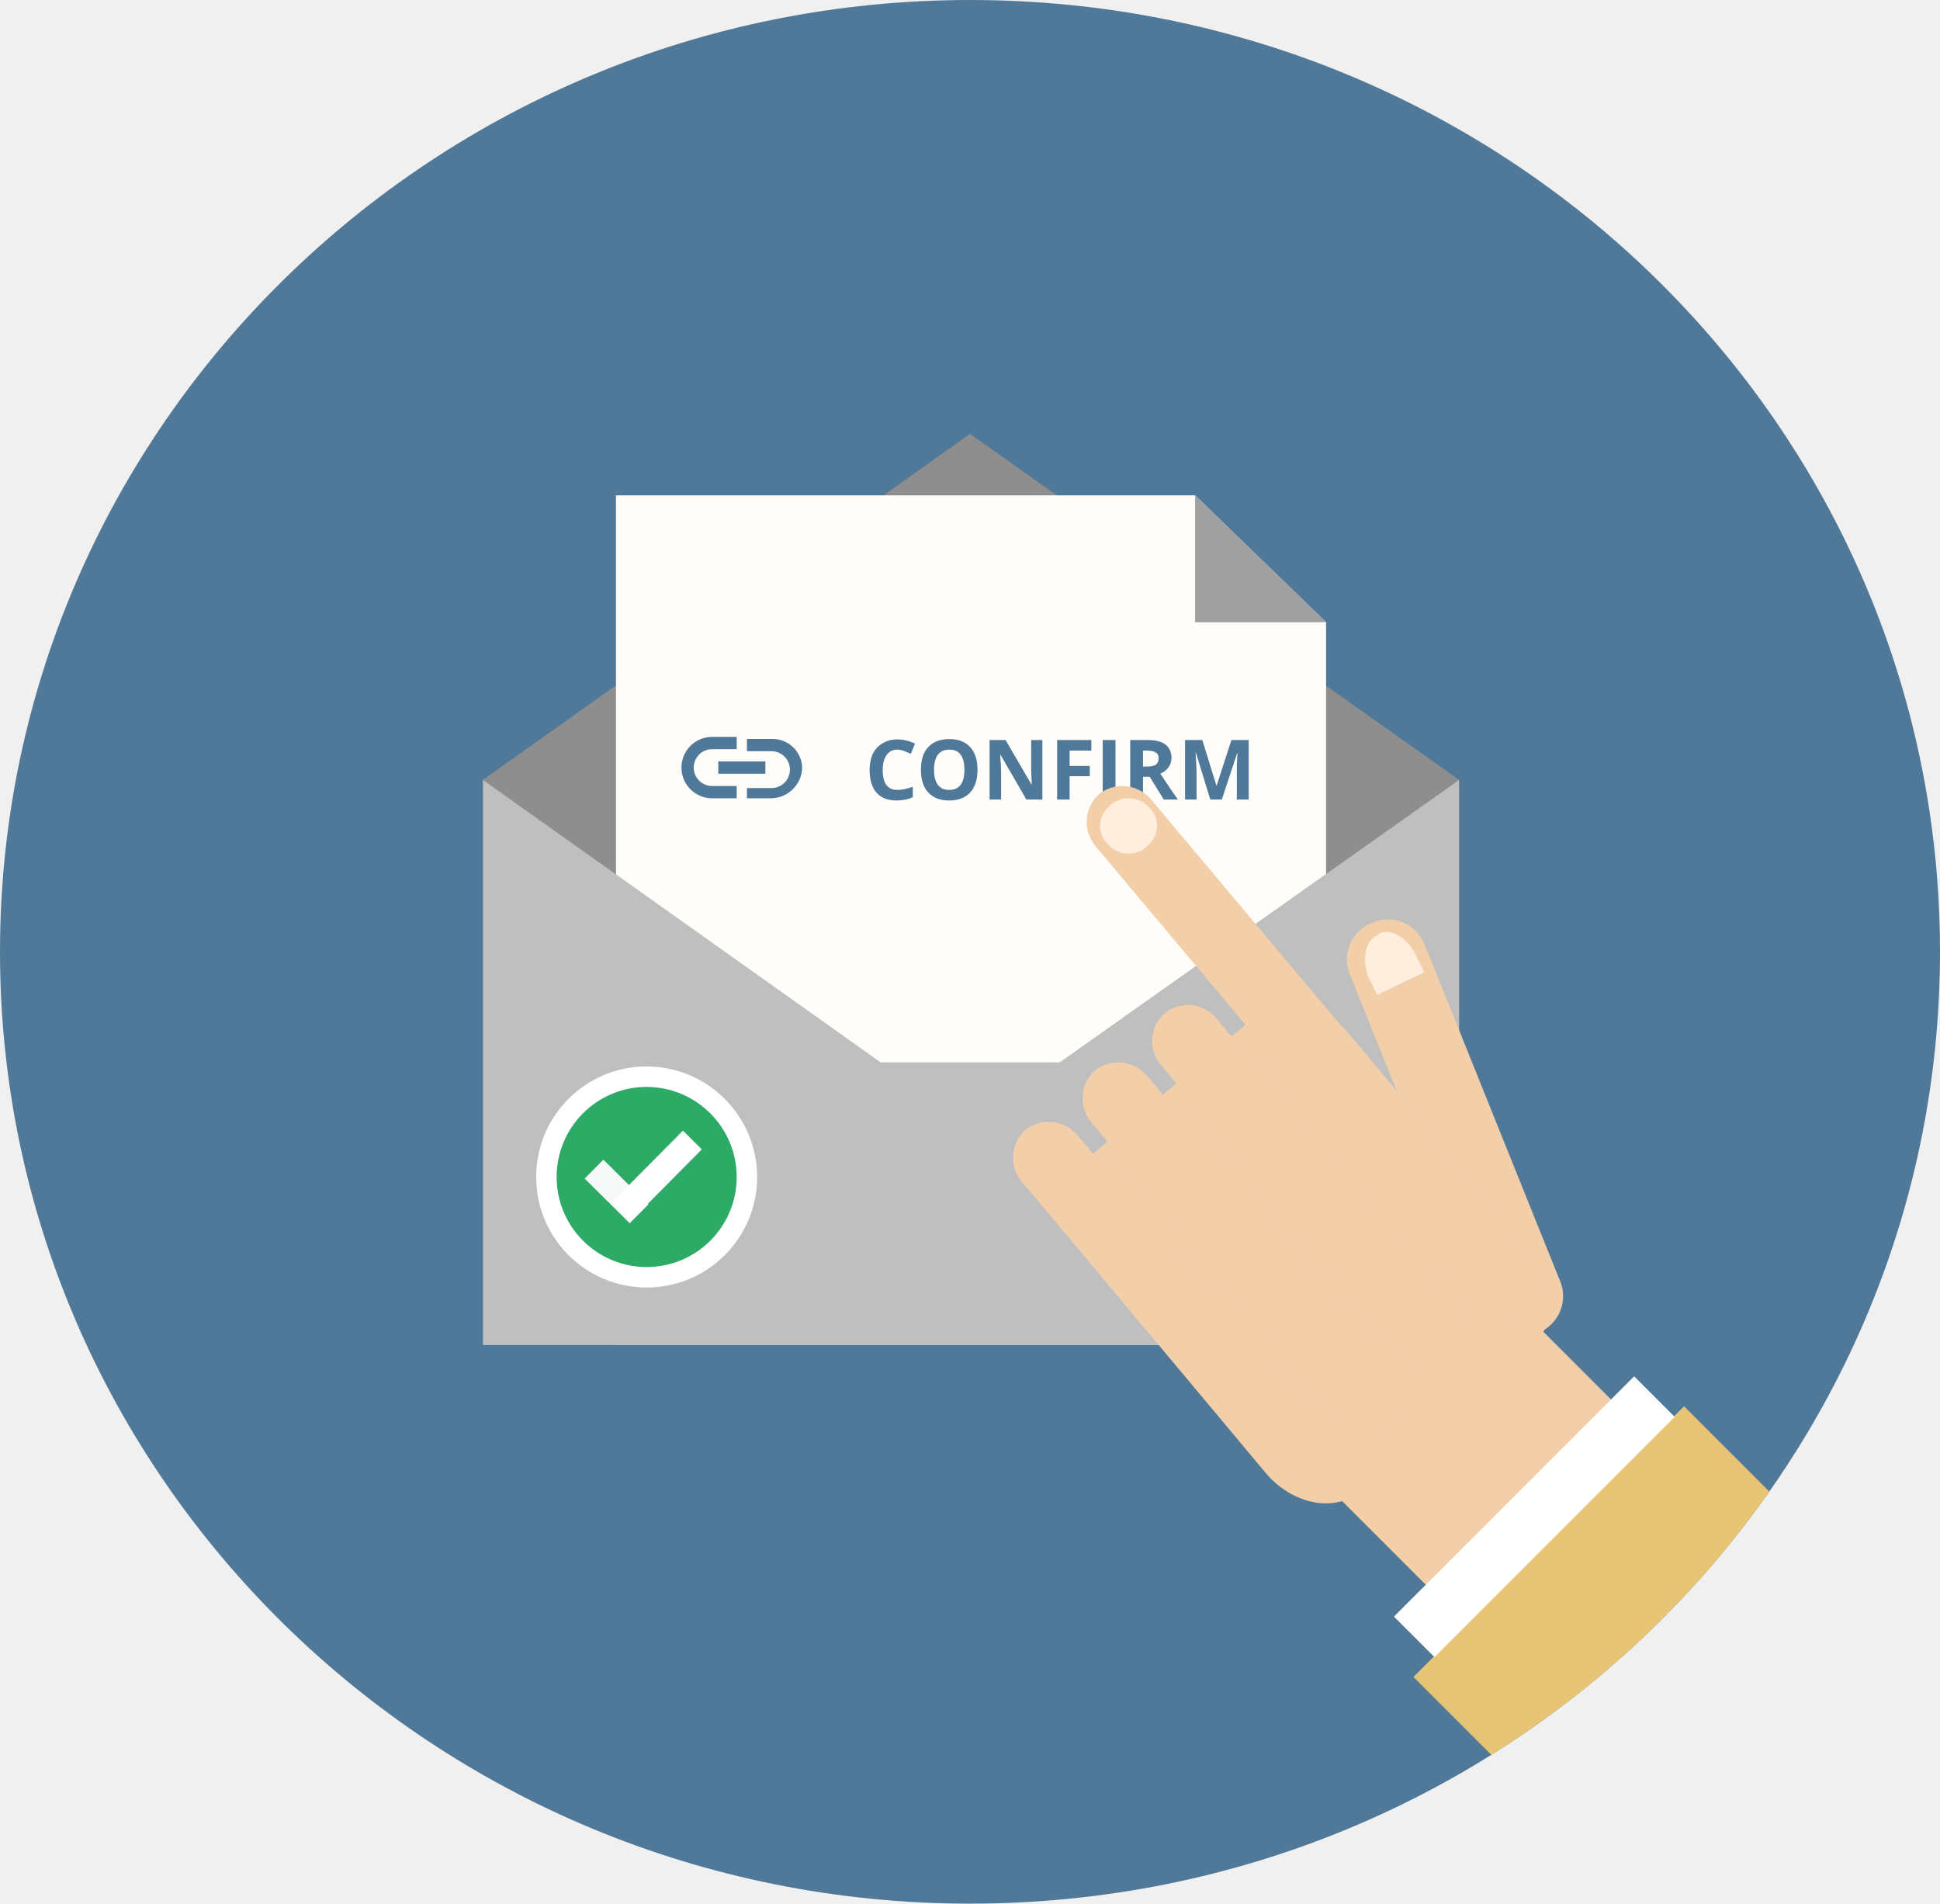
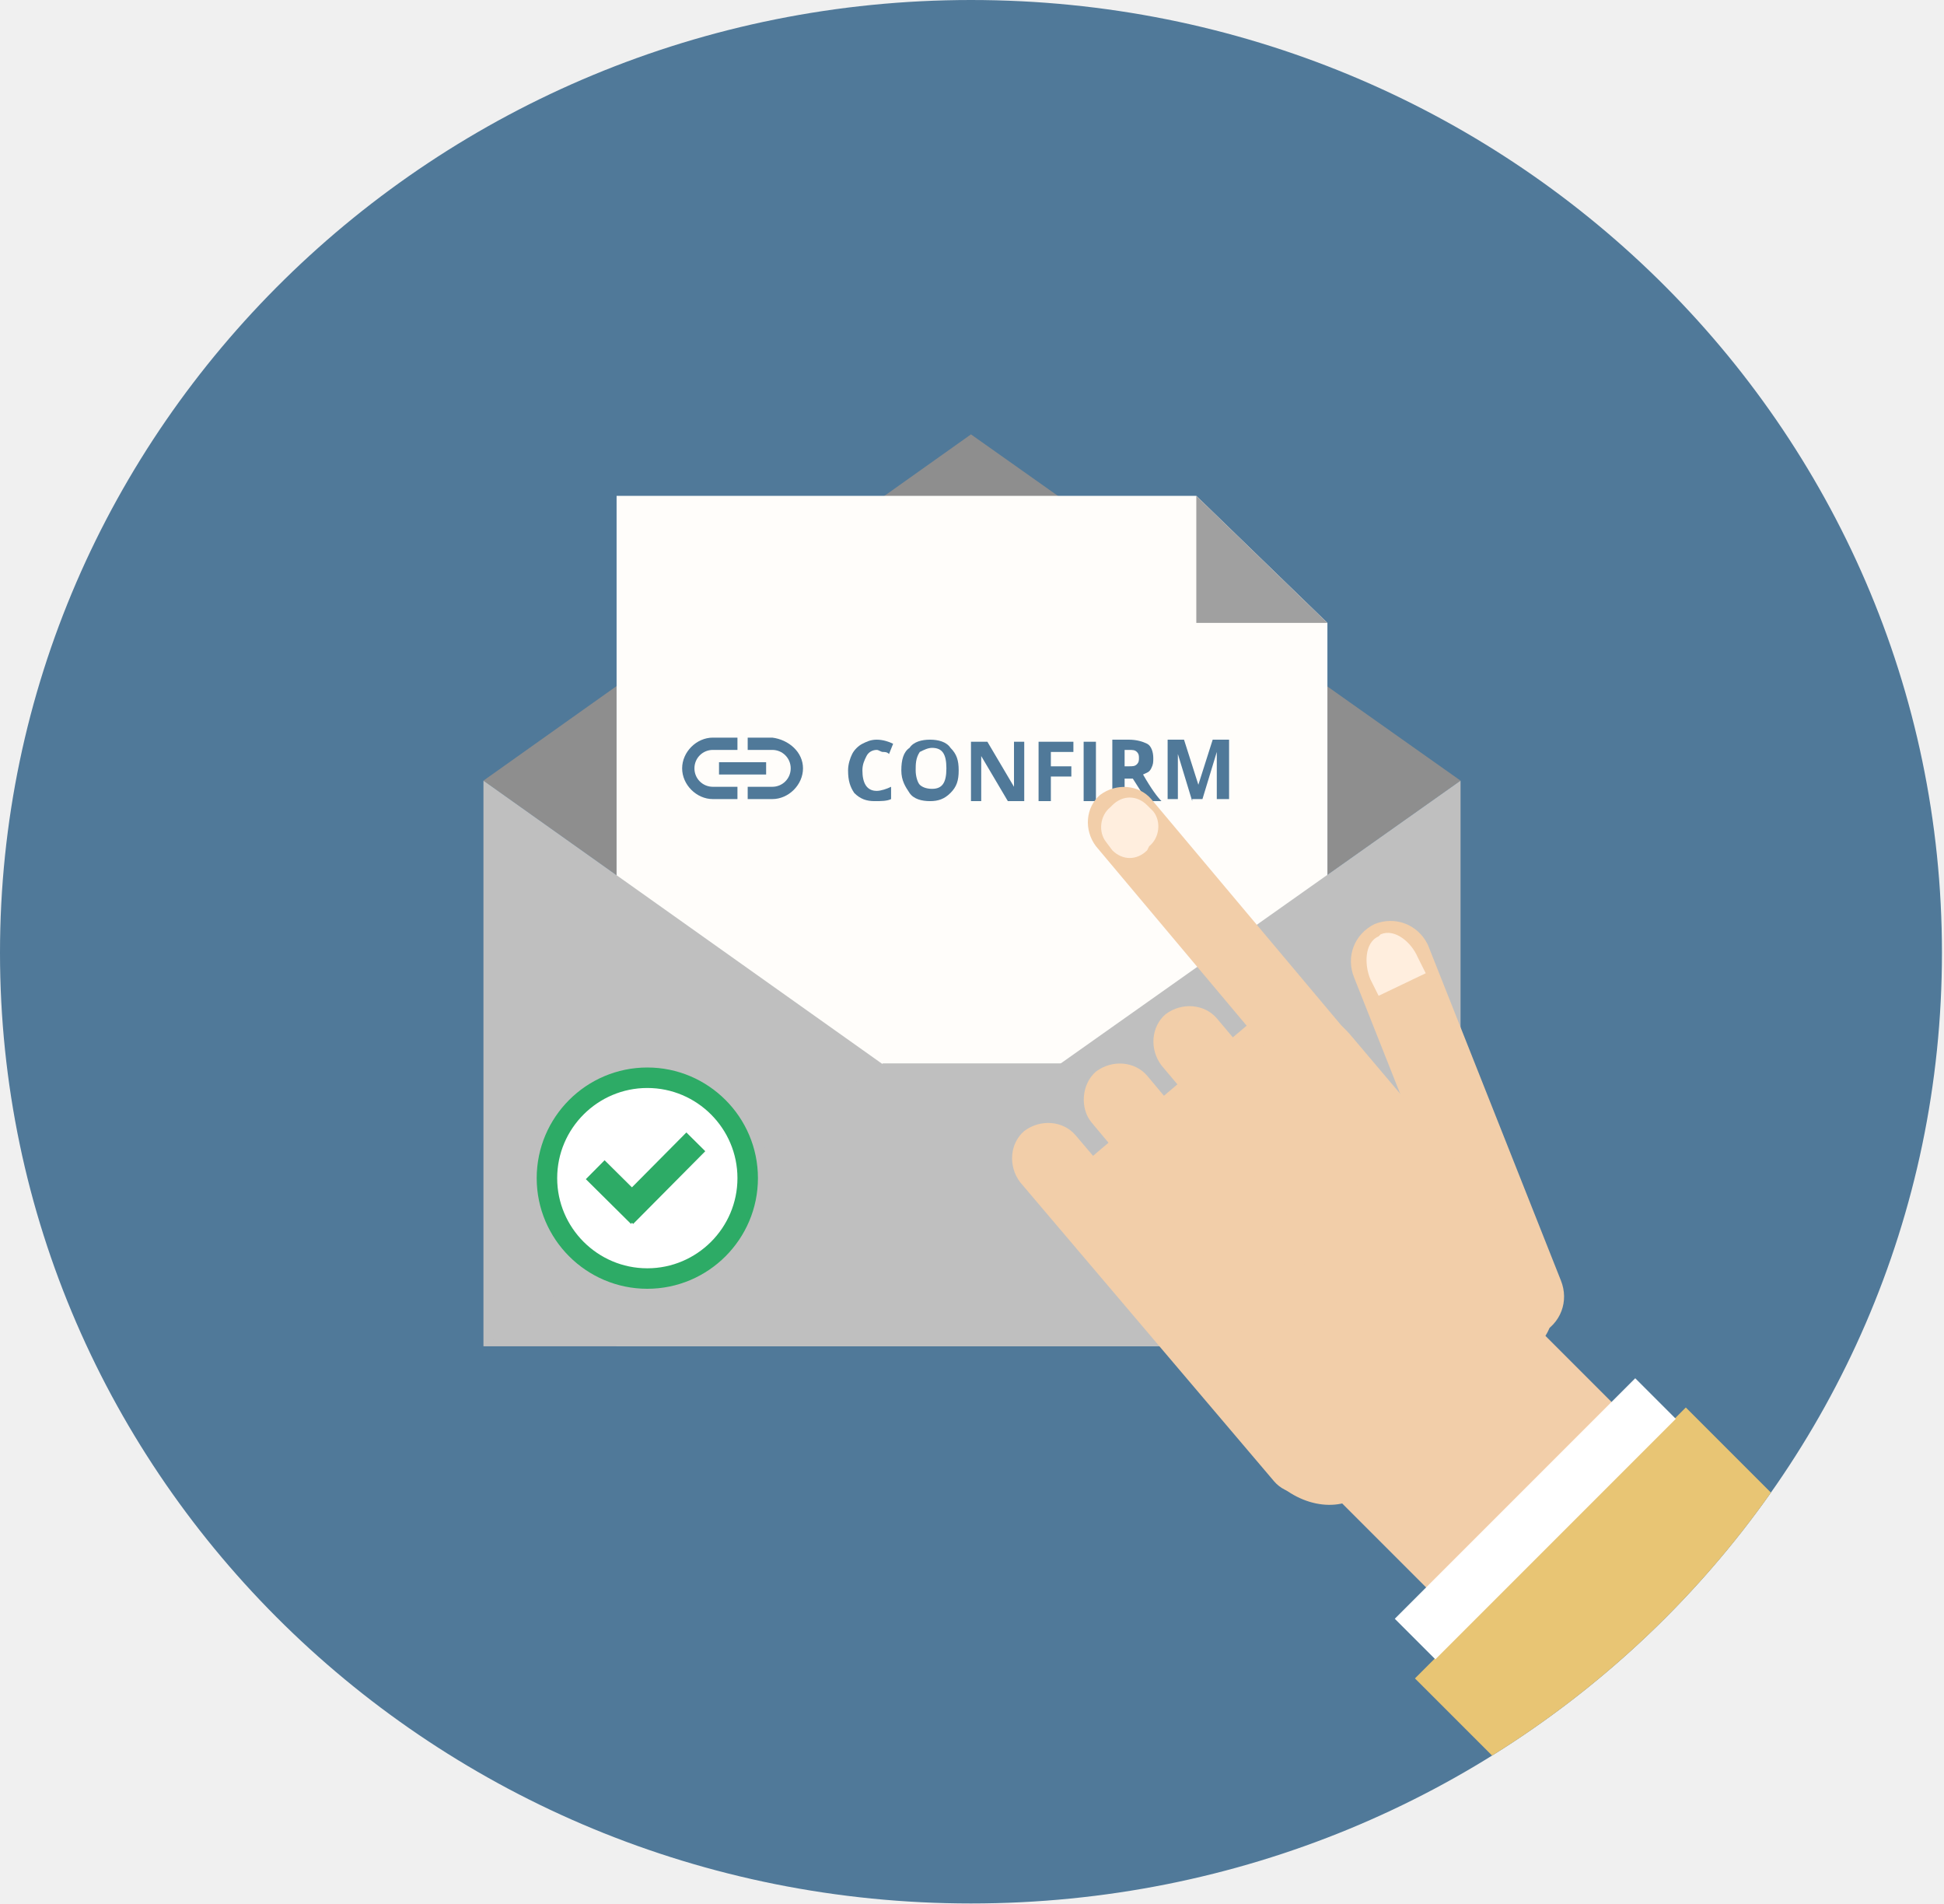
- <svg xmlns="http://www.w3.org/2000/svg" id="Ebene_2" data-name="Ebene 2" viewBox="0 0 94.8 93">
-   <defs>
-     <style>.cls-1{fill:none;}.cls-2{clip-path:url(#clip-path);}.cls-3{fill:#fff;}.cls-4{fill:#cfd2d3;}.cls-12,.cls-5{fill:#507999;}.cls-6{fill:#8e8e8e;}.cls-7{fill:#fffdfa;}.cls-8{fill:#a0a0a0;}.cls-9{fill:#bfbfbf;}.cls-10{fill:#2dab66;stroke:#fff;stroke-miterlimit:10;}.cls-11{fill:#f7f9f8;}.cls-12{isolation:isolate;font-size:4.06px;font-family:OpenSans-Bold, Open Sans;font-weight:700;}.cls-13{fill:#f2cea9;}.cls-14{fill:#ffeede;}.cls-15{fill:#e8c574;}</style>
-     <clipPath id="clip-path">
-       <path class="cls-1" d="M47.4,0C73.6,0,94.8,20.8,94.8,46.5S73.6,93,47.4,93,0,72.1,0,46.5,21.2,0,47.4,0Z" />
+ <svg xmlns="http://www.w3.org/2000/svg" xmlns:xlink="http://www.w3.org/1999/xlink" version="1.1" id="Ebene_2_1_" x="0px" y="0px" viewBox="0 0 94.9 92.9" style="enable-background:new 0 0 94.9 92.9;" xml:space="preserve">
+   <style type="text/css">
+ 	.st0{clip-path:url(#SVGID_2_);}
+ 	.st1{fill:#FFFFFF;}
+ 	.st2{fill:#CFD2D3;}
+ 	.st3{fill:#507999;}
+ 	.st4{fill:#8E8E8E;}
+ 	.st5{fill:#FFFDFA;}
+ 	.st6{fill:#A0A0A0;}
+ 	.st7{fill:#BFBFBF;}
+ 	.st8{fill:#FFFFFF;stroke:#2DAB66;stroke-miterlimit:10;}
+ 	.st9{fill:none;}
+ 	.st10{fill:#2DAB66;}
+ 	.st11{enable-background:new    ;}
+ 	.st12{fill:#F2CEA9;}
+ 	.st13{fill:#FFEEDE;}
+ 	.st14{fill:#E8C574;}
+ 	.st15{clip-path:url(#SVGID_4_);}
+ </style>
+   <g>
+     <defs>
+       <path id="SVGID_1_" d="M47.4,0c26.2,0,47.4,20.8,47.4,46.5S73.6,92.9,47.4,92.9S0,72.1,0,46.5S21.2,0,47.4,0z" />
+     </defs>
+     <clipPath id="SVGID_2_">
+       <use xlink:href="#SVGID_1_" style="overflow:visible;" />
    </clipPath>
-   </defs>
-   <g class="cls-2">
-     <g id="Blat">
-       <polygon class="cls-3" points="54.2 24.2 30 24.2 29.9 68.7 64.8 68.7 64.9 34.9 54.2 34.9 54.2 24.2" />
-       <polygon class="cls-4" points="64.9 34.9 54.2 34.9 54.2 24.2 64.9 34.9" />
+     <g class="st0">
+       <g id="Blat">
+         <polygon class="st1" points="54.2,24.2 30,24.2 29.9,68.7 64.8,68.7 64.9,34.9 54.2,34.9    " />
+         <polygon class="st2" points="64.9,34.9 54.2,34.9 54.2,24.2    " />
+       </g>
+       <path class="st3" d="M47.4,0c26.2,0,47.4,20.8,47.4,46.5S73.6,92.9,47.4,92.9S0,72.1,0,46.5S21.2,0,47.4,0z" />
+       <polygon class="st4" points="71.3,38.1 47.4,55 23.6,38.1 47.4,21.2   " />
+       <polygon class="st5" points="64.8,65.7 30.1,65.7 30.1,24.2 58.4,24.2 64.8,30.4   " />
+       <polyline class="st6" points="58.4,24.2 64.8,30.4 58.4,30.4   " />
+       <polygon class="st7" points="23.6,65.7 71.3,65.7 71.3,38.1 47.4,55 23.6,38.1   " />
+       <polygon class="st7" points="23.6,65.7 71.3,65.7 51.8,51.9 43.1,51.9 43.1,51.9   " />
+       <g id="Plus">
+         <path class="st8" d="M36.5,57.5c0,2.7-2.2,4.9-4.9,4.9s-4.9-2.2-4.9-4.9c0-2.7,2.2-4.9,4.9-4.9l0,0     C34.3,52.6,36.5,54.8,36.5,57.5z" />
+         <line class="st9" x1="29.5" y1="57.5" x2="30.9" y2="58.8" />
+         <rect x="29.5" y="56.6" transform="matrix(0.7041 -0.7101 0.7101 0.7041 -32.3637 38.6453)" class="st10" width="1.3" height="3.1" />
+         <line class="st9" x1="30.9" y1="58.8" x2="33.4" y2="56.2" />
+         <rect x="29.7" y="56.9" transform="matrix(0.7043 -0.7099 0.7099 0.7043 -31.3259 39.8293)" class="st10" width="5" height="1.3" />
+         <g class="st11">
+           <path class="st3" d="M42.8,36.6c-0.2,0-0.4,0.1-0.5,0.3s-0.2,0.4-0.2,0.7c0,0.6,0.2,1,0.7,1c0.2,0,0.5-0.1,0.7-0.2V39      c-0.2,0.1-0.5,0.1-0.8,0.1c-0.4,0-0.7-0.1-1-0.4c-0.2-0.3-0.3-0.6-0.3-1.1c0-0.3,0.1-0.6,0.2-0.8s0.3-0.4,0.5-0.5      c0.2-0.1,0.4-0.2,0.7-0.2c0.3,0,0.6,0.1,0.8,0.2l-0.2,0.5c-0.1-0.1-0.2-0.1-0.3-0.1S42.9,36.6,42.8,36.6z" />
+           <path class="st3" d="M46.8,37.6c0,0.5-0.1,0.8-0.4,1.1s-0.6,0.4-1,0.4c-0.4,0-0.8-0.1-1-0.4S44,38.1,44,37.6s0.1-0.9,0.4-1.1      c0.2-0.3,0.6-0.4,1-0.4s0.8,0.1,1,0.4C46.7,36.8,46.8,37.1,46.8,37.6z M44.7,37.6c0,0.3,0.1,0.6,0.2,0.7s0.3,0.2,0.6,0.2      c0.5,0,0.7-0.3,0.7-1c0-0.7-0.2-1-0.7-1c-0.2,0-0.4,0.1-0.6,0.2C44.7,37,44.7,37.3,44.7,37.6z" />
+           <path class="st3" d="M50,39.1h-0.8l-1.3-2.2h0c0,0.4,0,0.7,0,0.8v1.4h-0.5v-2.9h0.8l1.3,2.2h0c0-0.4,0-0.6,0-0.8v-1.4H50V39.1z" />
+           <path class="st3" d="M51.3,39.1h-0.6v-2.9h1.7v0.5h-1.1v0.7h1v0.5h-1V39.1z" />
+           <path class="st3" d="M52.9,39.1v-2.9h0.6v2.9H52.9z" />
+           <path class="st3" d="M54.9,37.9v1.1h-0.6v-2.9h0.8c0.4,0,0.7,0.1,0.9,0.2c0.2,0.1,0.3,0.4,0.3,0.7c0,0.2,0,0.3-0.1,0.5      s-0.2,0.2-0.4,0.3c0.4,0.7,0.7,1.1,0.9,1.3h-0.7l-0.7-1.1H54.9z M54.9,37.4h0.2c0.2,0,0.3,0,0.4-0.1c0.1-0.1,0.1-0.2,0.1-0.3      c0-0.1,0-0.2-0.1-0.3c-0.1-0.1-0.2-0.1-0.4-0.1h-0.2V37.4z" />
+           <path class="st3" d="M58.2,39.1l-0.7-2.3h0c0,0.5,0,0.8,0,0.9v1.3h-0.5v-2.9h0.8l0.7,2.2h0l0.7-2.2H60v2.9h-0.6v-1.4      c0-0.1,0-0.1,0-0.2c0-0.1,0-0.3,0-0.7h0l-0.7,2.3H58.2z" />
+         </g>
+       </g>
+       <path class="st12" d="M76.2,62.5c0.4,1,0,2.1-1,2.6l0,0c-1,0.4-2.1,0-2.6-1l-6.5-16.4c-0.4-1,0-2.1,1-2.6l0,0c1-0.4,2.1,0,2.6,1    L76.2,62.5z" />
+       <path class="st13" d="M69.6,47.5l-0.4-0.8c-0.3-0.7-1.1-1.4-1.8-1.1l-0.1,0.1c-0.7,0.3-0.7,1.4-0.4,2.1l0.4,0.8L69.6,47.5z" />
+       <path class="st12" d="M53.1,61.5c-1.3-1.6-1.4-3.7-0.2-4.7l8.5-7.2c1.2-1,3.3-0.6,4.6,1L74.8,61c1.3,1.6,1.4,3.7,0.2,4.7l-8.5,7.2    c-1.2,1-3.3,0.6-4.6-1L53.1,61.5z" />
+       <rect x="65.9" y="67.5" transform="matrix(0.7071 -0.7071 0.7071 0.7071 -29.1248 71.9272)" class="st12" width="12.8" height="7.3" />
+       <path class="st12" d="M53.5,41.3c-0.6-0.8-0.5-1.9,0.2-2.5c0,0,0,0,0,0l0,0c0.8-0.6,1.9-0.5,2.5,0.2l18.9,22.5    c0.6,0.7,0.6,1.9-0.2,2.5c0,0,0,0,0,0l0,0c-0.8,0.6-1.9,0.5-2.5-0.2c0,0,0,0,0,0L53.5,41.3z" />
+       <path class="st13" d="M54,41.1c-0.4-0.5-0.3-1.3,0.2-1.7l0.1-0.1c0.5-0.5,1.2-0.5,1.7,0l0.3,0.3c0.4,0.5,0.3,1.3-0.2,1.7L56,41.5    c-0.5,0.5-1.2,0.5-1.7,0L54,41.1z" />
+       <path class="st12" d="M56.7,52c-0.6-0.8-0.5-1.9,0.2-2.5l0,0c0.8-0.6,1.9-0.5,2.5,0.2c0,0,0,0,0,0l12.3,14.6    c0.6,0.8,0.5,1.9-0.2,2.5c0,0,0,0,0,0l0,0c-0.8,0.6-1.9,0.5-2.5-0.2L56.7,52z" />
+       <path class="st12" d="M53.3,54.8c-0.6-0.7-0.5-1.9,0.2-2.5c0,0,0,0,0,0l0,0c0.8-0.6,1.9-0.5,2.5,0.2c0,0,0,0,0,0l12.3,14.7    c0.6,0.8,0.5,1.9-0.2,2.5c0,0,0,0,0,0l0,0c-0.8,0.6-1.9,0.5-2.5-0.2c0,0,0,0,0,0L53.3,54.8z" />
+       <path class="st12" d="M49.8,57.7c-0.6-0.8-0.5-1.9,0.2-2.5c0,0,0,0,0,0l0,0c0.8-0.6,1.9-0.5,2.5,0.2L64.9,70    c0.6,0.8,0.5,1.9-0.2,2.5l0,0c-0.8,0.6-1.9,0.5-2.5-0.2L49.8,57.7z" />
+       <rect x="69.2" y="74.1" transform="matrix(0.7071 -0.7071 0.7071 0.7071 -32.2543 78.4513)" class="st14" width="18.7" height="8.2" />
+       <rect x="66.6" y="72.7" transform="matrix(0.7071 -0.7071 0.7071 0.7071 -30.4097 74.6917)" class="st1" width="16.6" height="2.8" />
    </g>
  </g>
-   <g class="cls-2">
-     <path class="cls-5" d="M47.4,0C73.6,0,94.8,20.8,94.8,46.5S73.6,93,47.4,93,0,72.1,0,46.5,21.2,0,47.4,0Z" />
-   </g>
-   <g class="cls-2">
-     <polygon class="cls-6" points="71.3 38.1 47.4 55 23.6 38.1 47.4 21.2 71.3 38.1" />
-     <polygon class="cls-7" points="64.8 65.7 30.1 65.7 30.1 24.2 58.4 24.2 64.8 30.4 64.8 65.7" />
-     <polyline class="cls-8" points="58.4 24.2 64.8 30.4 58.4 30.4" />
-     <polygon class="cls-9" points="23.6 65.7 71.3 65.7 71.3 38.1 47.4 55 23.6 38.1 23.6 65.7" />
-     <polygon class="cls-9" points="23.6 65.7 71.3 65.7 51.8 51.9 43.1 51.9 43.1 51.9 23.6 65.7" />
-     <g id="Plus">
-       <path class="cls-10" d="M36.5,57.5a4.9,4.9,0,1,1-4.9-4.9A4.91,4.91,0,0,1,36.5,57.5Z" />
-       <line class="cls-1" x1="29.6" y1="57.5" x2="30.8" y2="58.8" />
-       <rect class="cls-11" x="29.48" y="56.65" width="1.3" height="3.1" transform="translate(-32.41 38.61) rotate(-45.23)" />
-       <line class="cls-1" x1="30.8" y1="58.8" x2="33.4" y2="56.2" />
-       <rect class="cls-3" x="29.58" y="56.82" width="5" height="1.3" transform="translate(-31.32 39.77) rotate(-45.23)" />
-       <text class="cls-12" transform="translate(42.26 39.06)">CONFIRM</text>
+   <g>
+     <defs>
+       <path id="SVGID_3_" d="M-55,0C-28.8,0-7.6,20.8-7.6,46.5S-28.8,92.9-55,92.9s-47.4-20.8-47.4-46.5S-81.2,0-55,0z" />
+     </defs>
+     <clipPath id="SVGID_4_">
+       <use xlink:href="#SVGID_3_" style="overflow:visible;" />
+     </clipPath>
+     <g class="st15">
+       <polygon class="st14" points="128.8,47.3 129.1,67.1 -15.8,67.1 -15.8,47.5   " />
    </g>
  </g>
-   <g class="cls-2">
-     <path class="cls-13" d="M76.2,62.5a1.93,1.93,0,0,1-1,2.6h0a1.93,1.93,0,0,1-2.6-1L66,47.7a1.93,1.93,0,0,1,1-2.6h0a1.93,1.93,0,0,1,2.6,1Z" />
-     <path class="cls-14" d="M69.6,47.5l-.4-.8c-.3-.7-1.1-1.4-1.8-1.1l-.1.1c-.7.3-.7,1.4-.4,2.1l.4.8Z" />
-     <path class="cls-13" d="M53.1,61.5c-1.3-1.6-1.4-3.7-.2-4.7l8.5-7.2c1.2-1,3.3-.6,4.6,1L74.7,61c1.3,1.6,1.4,3.7.2,4.7l-8.5,7.2c-1.2,1-3.3.6-4.6-1Z" />
-     <rect class="cls-13" x="66.01" y="67.46" width="12.8" height="7.3" transform="translate(-29.07 72.03) rotate(-45)" />
-     <path class="cls-13" d="M53.5,41.3a1.84,1.84,0,0,1,.2-2.5h0a1.84,1.84,0,0,1,2.5.2L75.1,61.5a1.84,1.84,0,0,1-.2,2.5h0a1.84,1.84,0,0,1-2.5-.2Z" />
-     <path class="cls-14" d="M54,41.1a1.26,1.26,0,0,1,.2-1.7l.1-.1a1.35,1.35,0,0,1,1.7,0l.3.3a1.26,1.26,0,0,1-.2,1.7l-.1.1a1.35,1.35,0,0,1-1.7,0Z" />
-     <path class="cls-13" d="M56.7,52a1.84,1.84,0,0,1,.2-2.5h0a1.84,1.84,0,0,1,2.5.2L71.7,64.4a1.84,1.84,0,0,1-.2,2.5h0a1.84,1.84,0,0,1-2.5-.2Z" />
-     <path class="cls-13" d="M53.3,54.8a1.84,1.84,0,0,1,.2-2.5h0a1.84,1.84,0,0,1,2.5.2L68.3,67.2a1.84,1.84,0,0,1-.2,2.5h0a1.84,1.84,0,0,1-2.5-.2Z" />
-     <path class="cls-13" d="M49.9,57.7a1.84,1.84,0,0,1,.2-2.5h0a1.84,1.84,0,0,1,2.5.2L64.9,70a1.84,1.84,0,0,1-.2,2.5h0a1.84,1.84,0,0,1-2.5-.2Z" />
-     <rect class="cls-15" x="69.2" y="74.13" width="18.7" height="8.1" transform="translate(-32.28 78.44) rotate(-45)" />
-     <rect class="cls-3" x="66.68" y="72.7" width="16.6" height="2.8" transform="translate(-30.44 74.72) rotate(-45)" />
-   </g>
-   <path class="cls-5" d="M33.9,37.5a.9.9,0,0,1,.9-.9H36V36H34.8a1.5,1.5,0,0,0,0,3H36v-.6H34.8A.9.9,0,0,1,33.9,37.5Zm1.2.3h2.3v-.6H35.1Zm2.6-1.7H36.5v.6h1.2a.9.9,0,1,1,0,1.8H36.5V39h1.2a1.54,1.54,0,0,0,1.5-1.5A1.45,1.45,0,0,0,37.7,36.1Z" />
+   <path class="st3" d="M33.9,37.5c0-0.5,0.4-0.9,0.9-0.9h0H36V36h-1.2c-0.8,0-1.5,0.7-1.5,1.5c0,0.8,0.7,1.5,1.5,1.5H36v-0.6h-1.2  C34.3,38.4,33.9,38,33.9,37.5z M35.1,37.8h2.3v-0.6h-2.3V37.8z M37.7,36h-1.2v0.6h1.2c0.5,0,0.9,0.4,0.9,0.9c0,0.5-0.4,0.9-0.9,0.9  h-1.2V39h1.2c0.8,0,1.5-0.7,1.5-1.5C39.2,36.7,38.5,36.1,37.7,36L37.7,36z" />
</svg>
